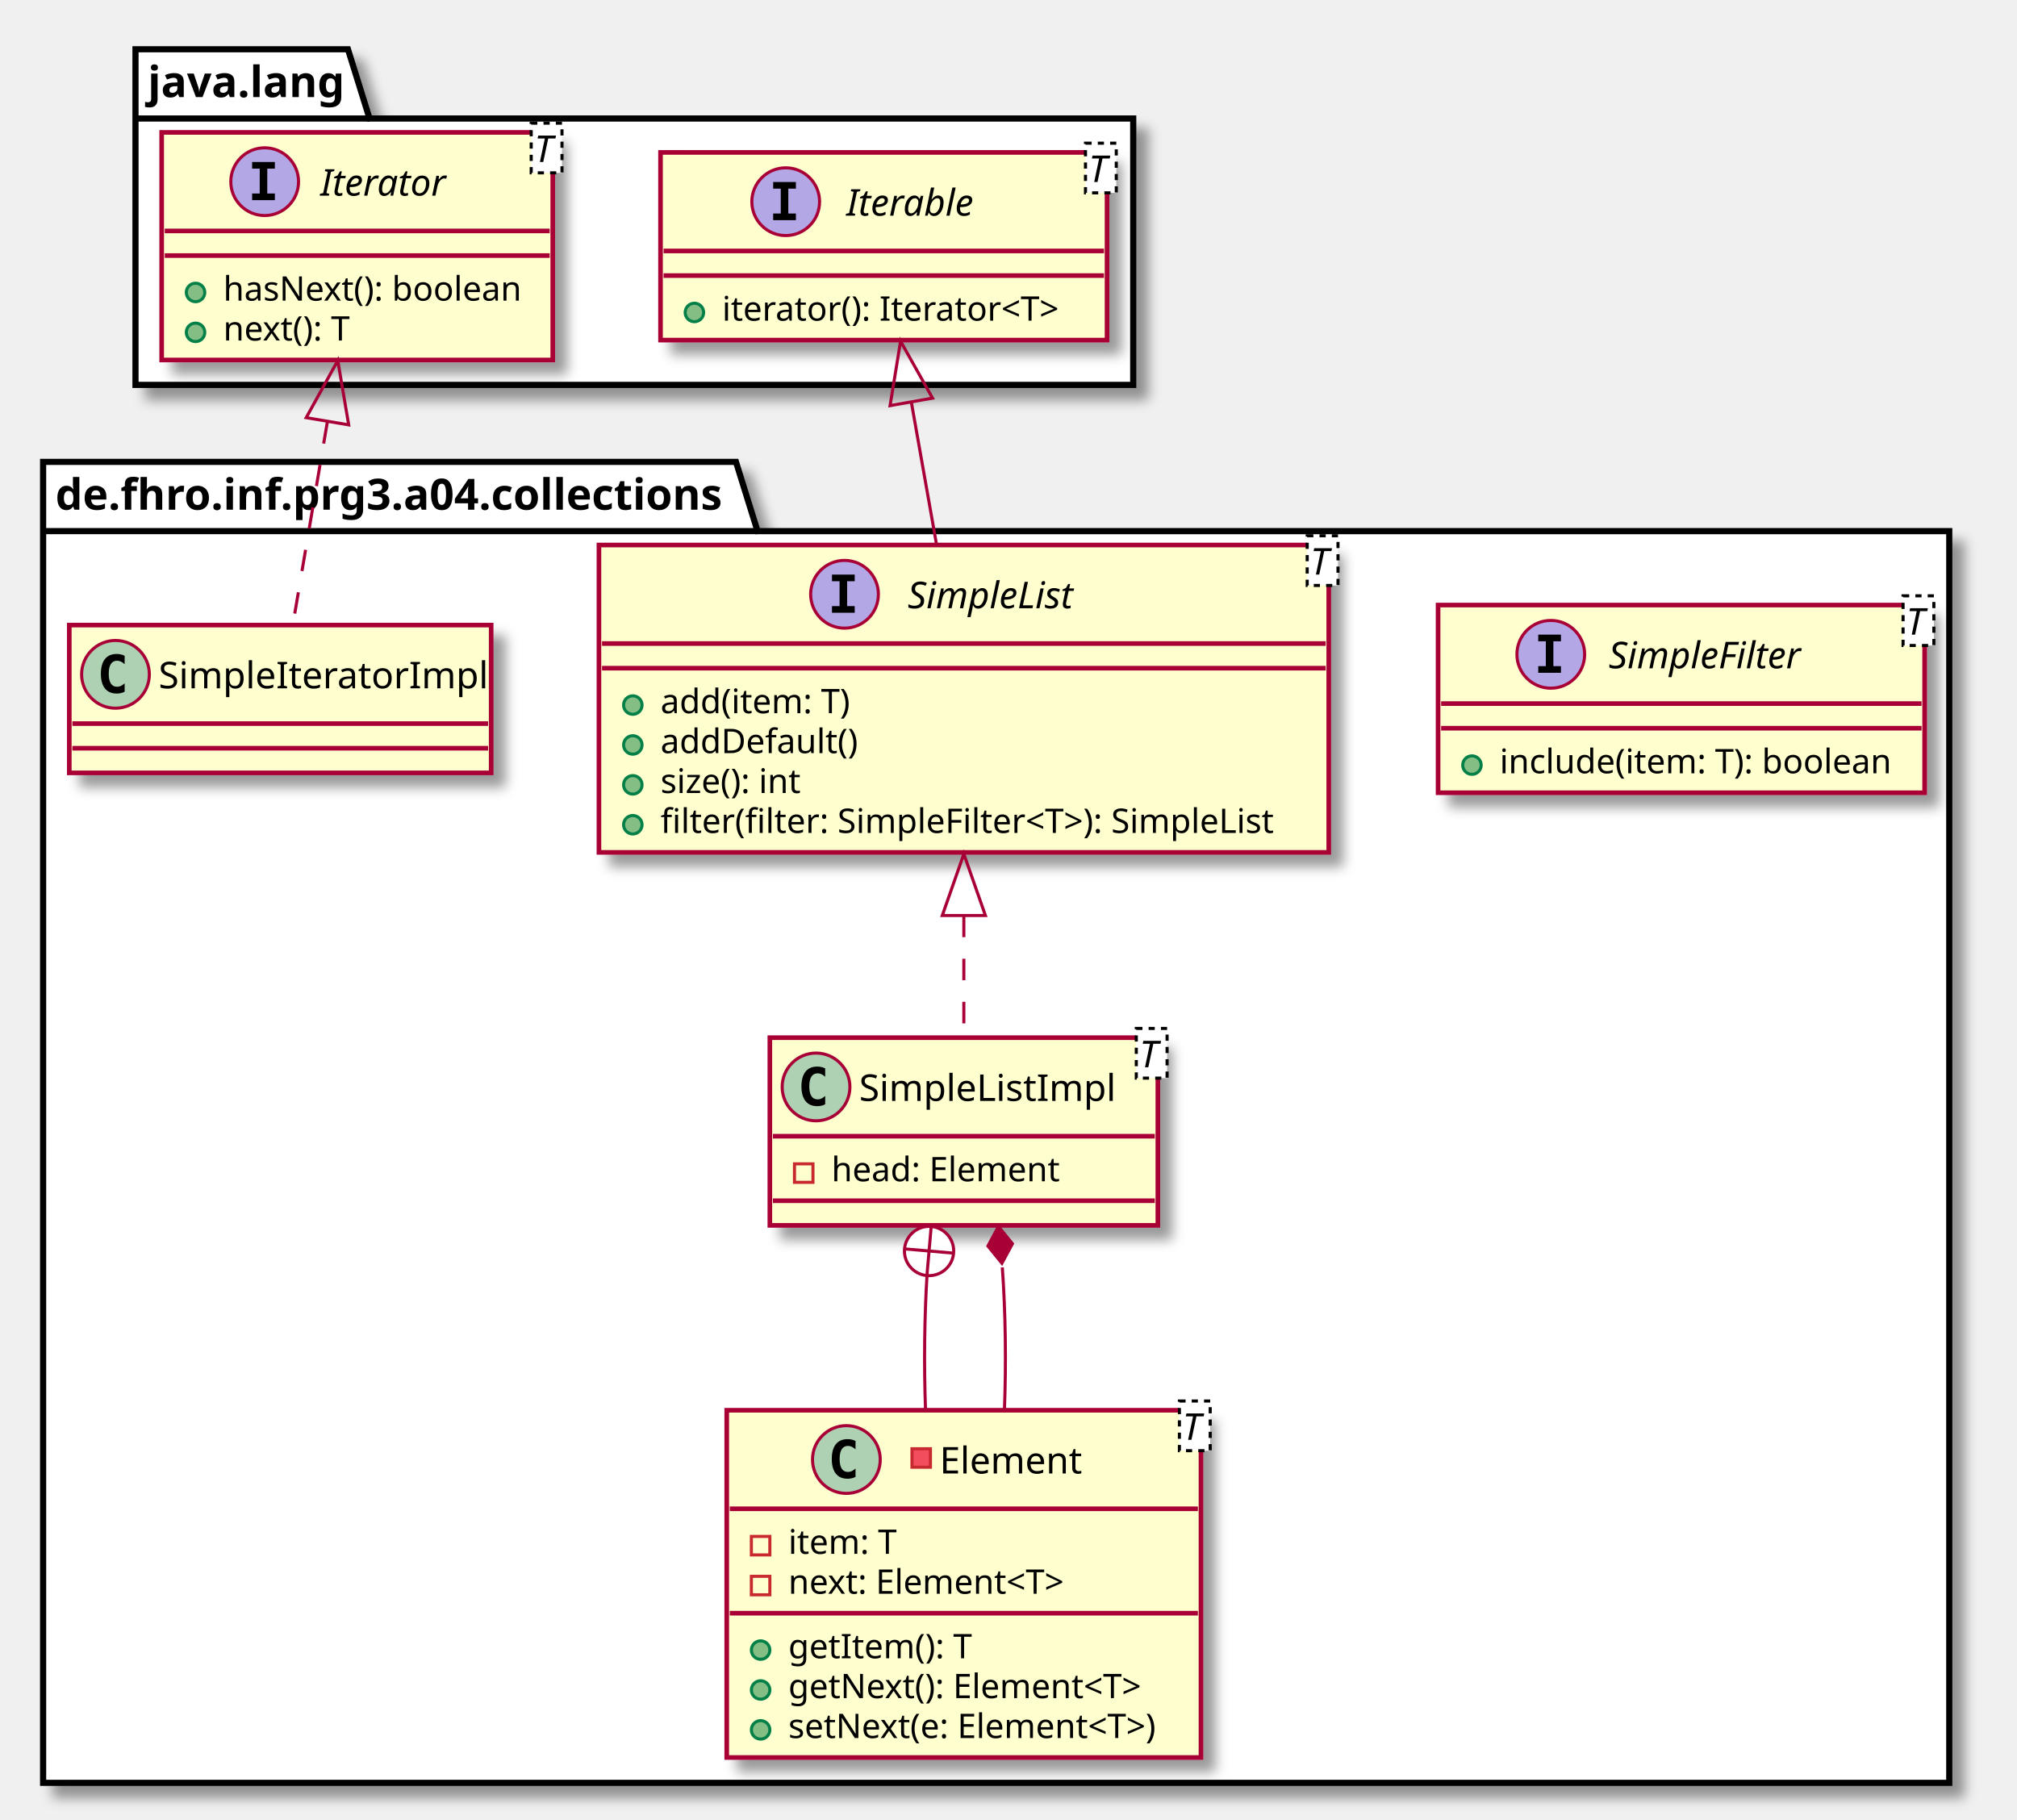
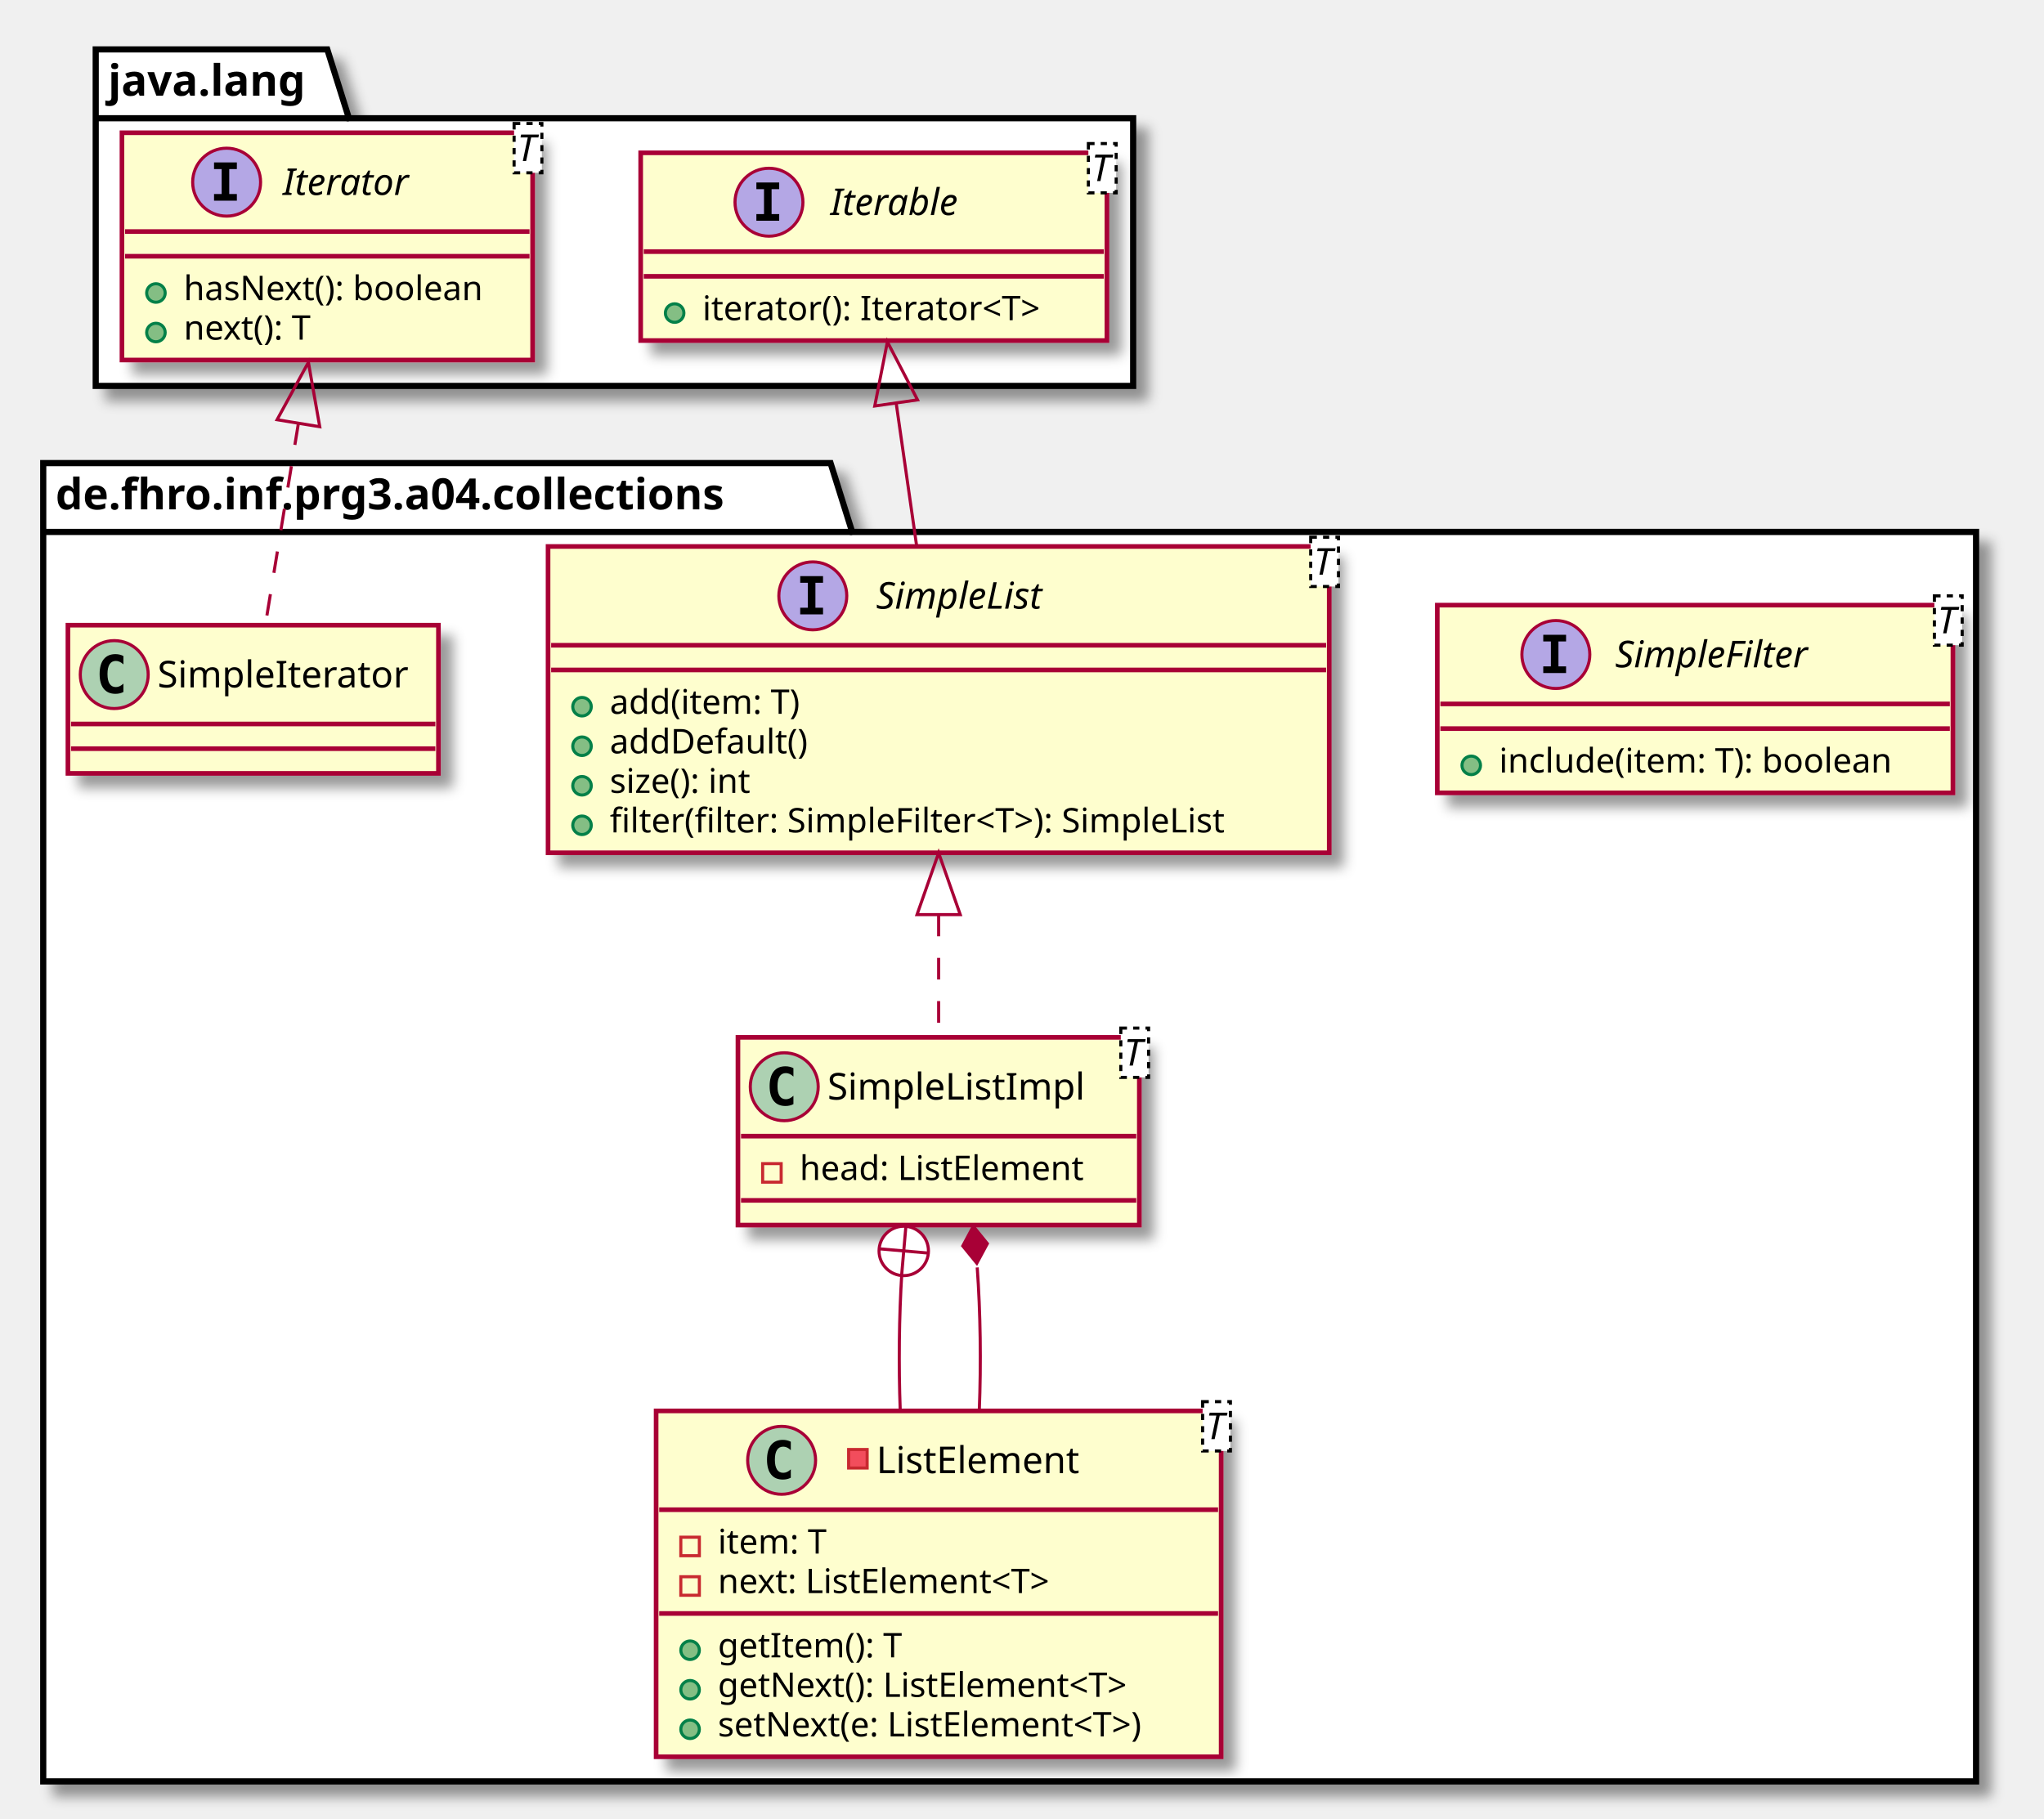
- <svg xmlns="http://www.w3.org/2000/svg" contentScriptType="application/ecmascript" contentStyleType="text/css" height="591px" preserveAspectRatio="none" style="width:655px;height:591px;" version="1.1" viewBox="0 0 655 591" width="655px" zoomAndPan="magnify">
+ <svg xmlns="http://www.w3.org/2000/svg" contentScriptType="application/ecmascript" contentStyleType="text/css" height="589px" preserveAspectRatio="none" style="width:662px;height:589px;" version="1.1" viewBox="0 0 662 589" width="662px" zoomAndPan="magnify">
  <defs>
-     <filter height="300%" id="ffv7th5v9c08l" width="300%" x="-1" y="-1">
+     <filter height="300%" id="f1jgfa3gpjq6vl" width="300%" x="-1" y="-1">
      <feGaussianBlur result="blurOut" stdDeviation="2.0" />
      <feColorMatrix in="blurOut" result="blurOut2" type="matrix" values="0 0 0 0 0 0 0 0 0 0 0 0 0 0 0 0 0 0 .4 0" />
      <feOffset dx="4.0" dy="4.0" in="blurOut2" result="blurOut3" />
      <feBlend in="SourceGraphic" in2="blurOut3" mode="normal" />
    </filter>
  </defs>
  <g>
-     <polygon fill="#FFFFFF" filter="url(#ffv7th5v9c08l)" points="44,16,113,16,120,38.488,368,38.488,368,125,44,125,44,16" style="stroke: #000000; stroke-width: 2.0;" />
-     <line style="stroke: #000000; stroke-width: 2.0;" x1="44" x2="120" y1="38.488" y2="38.488" />
-     <text fill="#000000" font-family="sans-serif" font-size="14" font-weight="bold" lengthAdjust="spacingAndGlyphs" textLength="63" x="48" y="31.535">java.lang</text>
-     <polygon fill="#FFFFFF" filter="url(#ffv7th5v9c08l)" points="14,150,239,150,246,172.488,633,172.488,633,579,14,579,14,150" style="stroke: #000000; stroke-width: 2.0;" />
-     <line style="stroke: #000000; stroke-width: 2.0;" x1="14" x2="246" y1="172.488" y2="172.488" />
-     <text fill="#000000" font-family="sans-serif" font-size="14" font-weight="bold" lengthAdjust="spacingAndGlyphs" textLength="219" x="18" y="165.535">de.fhro.inf.prg3.a04.collections</text>
-     <rect fill="#FEFECE" filter="url(#ffv7th5v9c08l)" height="60.955" id="Iterable" style="stroke: #A80036; stroke-width: 1.5;" width="145" x="214.5" y="49.5" />
-     <ellipse cx="255.15" cy="65.5" fill="#B4A7E5" rx="11" ry="11" style="stroke: #A80036; stroke-width: 1.0;" />
-     <path d="M251.078,61.265 L251.078,59.107 L258.457,59.107 L258.457,61.265 L255.992,61.265 L255.992,69.342 L258.457,69.342 L258.457,71.5 L251.078,71.5 L251.078,69.342 L253.543,69.342 L253.543,61.265 Z " />
-     <text fill="#000000" font-family="sans-serif" font-size="12" font-style="italic" lengthAdjust="spacingAndGlyphs" textLength="44" x="274.85" y="70.035">Iterable</text>
-     <rect fill="#FFFFFF" height="16.133" style="stroke: #000000; stroke-width: 1.0; stroke-dasharray: 2.0,2.0;" width="10" x="352.5" y="46.5" />
-     <text fill="#000000" font-family="sans-serif" font-size="12" font-style="italic" lengthAdjust="spacingAndGlyphs" textLength="8" x="353.5" y="59.102">T</text>
-     <line style="stroke: #A80036; stroke-width: 1.5;" x1="215.5" x2="358.5" y1="81.5" y2="81.5" />
-     <line style="stroke: #A80036; stroke-width: 1.5;" x1="215.5" x2="358.5" y1="89.5" y2="89.5" />
-     <ellipse cx="225.5" cy="101.478" fill="#84BE84" rx="3" ry="3" style="stroke: #038048; stroke-width: 1.0;" />
-     <text fill="#000000" font-family="sans-serif" font-size="11" lengthAdjust="spacingAndGlyphs" textLength="119" x="234.5" y="104.135">iterator(): Iterator&lt;T&gt;</text>
-     <rect fill="#FEFECE" filter="url(#ffv7th5v9c08l)" height="73.91" id="Iterator" style="stroke: #A80036; stroke-width: 1.5;" width="127" x="52.5" y="43" />
-     <ellipse cx="85.95" cy="59" fill="#B4A7E5" rx="11" ry="11" style="stroke: #A80036; stroke-width: 1.0;" />
-     <path d="M81.878,54.765 L81.878,52.607 L89.257,52.607 L89.257,54.765 L86.792,54.765 L86.792,62.842 L89.257,62.842 L89.257,65 L81.878,65 L81.878,62.842 L84.343,62.842 L84.343,54.765 Z " />
-     <text fill="#000000" font-family="sans-serif" font-size="12" font-style="italic" lengthAdjust="spacingAndGlyphs" textLength="42" x="104.05" y="63.535">Iterator</text>
-     <rect fill="#FFFFFF" height="16.133" style="stroke: #000000; stroke-width: 1.0; stroke-dasharray: 2.0,2.0;" width="10" x="172.5" y="40" />
-     <text fill="#000000" font-family="sans-serif" font-size="12" font-style="italic" lengthAdjust="spacingAndGlyphs" textLength="8" x="173.5" y="52.602">T</text>
-     <line style="stroke: #A80036; stroke-width: 1.5;" x1="53.5" x2="178.5" y1="75" y2="75" />
-     <line style="stroke: #A80036; stroke-width: 1.5;" x1="53.5" x2="178.5" y1="83" y2="83" />
-     <ellipse cx="63.5" cy="94.978" fill="#84BE84" rx="3" ry="3" style="stroke: #038048; stroke-width: 1.0;" />
-     <text fill="#000000" font-family="sans-serif" font-size="11" lengthAdjust="spacingAndGlyphs" textLength="101" x="72.5" y="97.635">hasNext(): boolean</text>
-     <ellipse cx="63.5" cy="107.933" fill="#84BE84" rx="3" ry="3" style="stroke: #038048; stroke-width: 1.0;" />
-     <text fill="#000000" font-family="sans-serif" font-size="11" lengthAdjust="spacingAndGlyphs" textLength="45" x="72.5" y="110.59">next(): T</text>
-     <rect fill="#FEFECE" filter="url(#ffv7th5v9c08l)" height="60.955" id="SimpleFilter" style="stroke: #A80036; stroke-width: 1.5;" width="158" x="467" y="196.5" />
-     <ellipse cx="503.6" cy="212.5" fill="#B4A7E5" rx="11" ry="11" style="stroke: #A80036; stroke-width: 1.0;" />
-     <path d="M499.528,208.265 L499.528,206.107 L506.907,206.107 L506.907,208.265 L504.442,208.265 L504.442,216.342 L506.907,216.342 L506.907,218.5 L499.528,218.5 L499.528,216.342 L501.993,216.342 L501.993,208.265 Z " />
-     <text fill="#000000" font-family="sans-serif" font-size="12" font-style="italic" lengthAdjust="spacingAndGlyphs" textLength="66" x="522.4" y="217.035">SimpleFilter</text>
-     <rect fill="#FFFFFF" height="16.133" style="stroke: #000000; stroke-width: 1.0; stroke-dasharray: 2.0,2.0;" width="10" x="618" y="193.5" />
-     <text fill="#000000" font-family="sans-serif" font-size="12" font-style="italic" lengthAdjust="spacingAndGlyphs" textLength="8" x="619" y="206.102">T</text>
-     <line style="stroke: #A80036; stroke-width: 1.5;" x1="468" x2="624" y1="228.5" y2="228.5" />
-     <line style="stroke: #A80036; stroke-width: 1.5;" x1="468" x2="624" y1="236.5" y2="236.5" />
-     <ellipse cx="478" cy="248.477" fill="#84BE84" rx="3" ry="3" style="stroke: #038048; stroke-width: 1.0;" />
-     <text fill="#000000" font-family="sans-serif" font-size="11" lengthAdjust="spacingAndGlyphs" textLength="132" x="487" y="251.135">include(item: T): boolean</text>
-     <rect fill="#FEFECE" filter="url(#ffv7th5v9c08l)" height="99.82" id="SimpleList" style="stroke: #A80036; stroke-width: 1.5;" width="237" x="194.5" y="177" />
-     <ellipse cx="274.25" cy="193" fill="#B4A7E5" rx="11" ry="11" style="stroke: #A80036; stroke-width: 1.0;" />
-     <path d="M270.178,188.765 L270.178,186.607 L277.557,186.607 L277.557,188.765 L275.092,188.765 L275.092,196.842 L277.557,196.842 L277.557,199 L270.178,199 L270.178,196.842 L272.643,196.842 L272.643,188.765 Z " />
-     <text fill="#000000" font-family="sans-serif" font-size="12" font-style="italic" lengthAdjust="spacingAndGlyphs" textLength="57" x="294.75" y="197.535">SimpleList</text>
-     <rect fill="#FFFFFF" height="16.133" style="stroke: #000000; stroke-width: 1.0; stroke-dasharray: 2.0,2.0;" width="10" x="424.5" y="174" />
-     <text fill="#000000" font-family="sans-serif" font-size="12" font-style="italic" lengthAdjust="spacingAndGlyphs" textLength="8" x="425.5" y="186.602">T</text>
-     <line style="stroke: #A80036; stroke-width: 1.5;" x1="195.5" x2="430.5" y1="209" y2="209" />
-     <line style="stroke: #A80036; stroke-width: 1.5;" x1="195.5" x2="430.5" y1="217" y2="217" />
-     <ellipse cx="205.5" cy="228.977" fill="#84BE84" rx="3" ry="3" style="stroke: #038048; stroke-width: 1.0;" />
-     <text fill="#000000" font-family="sans-serif" font-size="11" lengthAdjust="spacingAndGlyphs" textLength="64" x="214.5" y="231.635">add(item: T)</text>
-     <ellipse cx="205.5" cy="241.933" fill="#84BE84" rx="3" ry="3" style="stroke: #038048; stroke-width: 1.0;" />
-     <text fill="#000000" font-family="sans-serif" font-size="11" lengthAdjust="spacingAndGlyphs" textLength="66" x="214.5" y="244.59">addDefault()</text>
-     <ellipse cx="205.5" cy="254.888" fill="#84BE84" rx="3" ry="3" style="stroke: #038048; stroke-width: 1.0;" />
-     <text fill="#000000" font-family="sans-serif" font-size="11" lengthAdjust="spacingAndGlyphs" textLength="49" x="214.5" y="257.545">size(): int</text>
-     <ellipse cx="205.5" cy="267.843" fill="#84BE84" rx="3" ry="3" style="stroke: #038048; stroke-width: 1.0;" />
-     <text fill="#000000" font-family="sans-serif" font-size="11" lengthAdjust="spacingAndGlyphs" textLength="211" x="214.5" y="270.5">filter(filter: SimpleFilter&lt;T&gt;): SimpleList</text>
-     <rect fill="#FEFECE" filter="url(#ffv7th5v9c08l)" height="60.955" id="SimpleListImpl" style="stroke: #A80036; stroke-width: 1.5;" width="126" x="250" y="337" />
-     <ellipse cx="265" cy="353" fill="#ADD1B2" rx="11" ry="11" style="stroke: #A80036; stroke-width: 1.0;" />
-     <path d="M267.973,358.643 Q267.392,358.942 266.753,359.091 Q266.114,359.241 265.408,359.241 Q262.901,359.241 261.582,357.589 Q260.262,355.937 260.262,352.816 Q260.262,349.687 261.582,348.035 Q262.901,346.383 265.408,346.383 Q266.114,346.383 266.761,346.532 Q267.409,346.682 267.973,346.981 L267.973,349.703 Q267.342,349.122 266.749,348.852 Q266.155,348.582 265.524,348.582 Q264.18,348.582 263.495,349.649 Q262.81,350.716 262.81,352.816 Q262.81,354.908 263.495,355.974 Q264.18,357.041 265.524,357.041 Q266.155,357.041 266.749,356.771 Q267.342,356.502 267.973,355.92 Z " />
-     <text fill="#000000" font-family="sans-serif" font-size="12" lengthAdjust="spacingAndGlyphs" textLength="82" x="279" y="357.535">SimpleListImpl</text>
-     <rect fill="#FFFFFF" height="16.133" style="stroke: #000000; stroke-width: 1.0; stroke-dasharray: 2.0,2.0;" width="10" x="369" y="334" />
-     <text fill="#000000" font-family="sans-serif" font-size="12" font-style="italic" lengthAdjust="spacingAndGlyphs" textLength="8" x="370" y="346.602">T</text>
-     <line style="stroke: #A80036; stroke-width: 1.5;" x1="251" x2="375" y1="369" y2="369" />
-     <rect fill="none" height="6" style="stroke: #C82930; stroke-width: 1.0;" width="6" x="258" y="377.978" />
-     <text fill="#000000" font-family="sans-serif" font-size="11" lengthAdjust="spacingAndGlyphs" textLength="74" x="270" y="383.635">head: Element</text>
-     <line style="stroke: #A80036; stroke-width: 1.5;" x1="251" x2="375" y1="389.955" y2="389.955" />
-     <rect fill="#FEFECE" filter="url(#ffv7th5v9c08l)" height="48" id="SimpleIteratorImpl" style="stroke: #A80036; stroke-width: 1.5;" width="137" x="22.5" y="203" />
-     <ellipse cx="37.5" cy="219" fill="#ADD1B2" rx="11" ry="11" style="stroke: #A80036; stroke-width: 1.0;" />
-     <path d="M40.473,224.643 Q39.892,224.942 39.253,225.091 Q38.614,225.241 37.908,225.241 Q35.401,225.241 34.081,223.589 Q32.762,221.937 32.762,218.816 Q32.762,215.686 34.081,214.035 Q35.401,212.383 37.908,212.383 Q38.614,212.383 39.261,212.532 Q39.909,212.682 40.473,212.981 L40.473,215.703 Q39.842,215.122 39.249,214.852 Q38.655,214.583 38.024,214.583 Q36.68,214.583 35.995,215.649 Q35.31,216.716 35.31,218.816 Q35.31,220.908 35.995,221.974 Q36.68,223.041 38.024,223.041 Q38.655,223.041 39.249,222.771 Q39.842,222.501 40.473,221.92 Z " />
-     <text fill="#000000" font-family="sans-serif" font-size="12" lengthAdjust="spacingAndGlyphs" textLength="105" x="51.5" y="223.535">SimpleIteratorImpl</text>
-     <line style="stroke: #A80036; stroke-width: 1.5;" x1="23.5" x2="158.5" y1="235" y2="235" />
-     <line style="stroke: #A80036; stroke-width: 1.5;" x1="23.5" x2="158.5" y1="243" y2="243" />
-     <rect fill="#FEFECE" filter="url(#ffv7th5v9c08l)" height="112.775" id="Element" style="stroke: #A80036; stroke-width: 1.5;" width="154" x="236" y="458" />
-     <ellipse cx="274.85" cy="474" fill="#ADD1B2" rx="11" ry="11" style="stroke: #A80036; stroke-width: 1.0;" />
-     <path d="M277.823,479.643 Q277.242,479.942 276.603,480.091 Q275.964,480.241 275.258,480.241 Q272.751,480.241 271.432,478.589 Q270.112,476.937 270.112,473.816 Q270.112,470.687 271.432,469.035 Q272.751,467.383 275.258,467.383 Q275.964,467.383 276.611,467.532 Q277.259,467.682 277.823,467.981 L277.823,470.703 Q277.192,470.122 276.599,469.852 Q276.005,469.582 275.374,469.582 Q274.03,469.582 273.345,470.649 Q272.66,471.716 272.66,473.816 Q272.66,475.908 273.345,476.974 Q274.03,478.041 275.374,478.041 Q276.005,478.041 276.599,477.771 Q277.192,477.502 277.823,476.92 Z " />
-     <rect fill="#F24D5C" height="6" style="stroke: #C82930; stroke-width: 1.0;" width="6" x="296.15" y="470.5" />
-     <text fill="#000000" font-family="sans-serif" font-size="12" lengthAdjust="spacingAndGlyphs" textLength="46" x="305.15" y="478.535">Element</text>
-     <rect fill="#FFFFFF" height="16.133" style="stroke: #000000; stroke-width: 1.0; stroke-dasharray: 2.0,2.0;" width="10" x="383" y="455" />
-     <text fill="#000000" font-family="sans-serif" font-size="12" font-style="italic" lengthAdjust="spacingAndGlyphs" textLength="8" x="384" y="467.602">T</text>
-     <line style="stroke: #A80036; stroke-width: 1.5;" x1="237" x2="389" y1="490" y2="490" />
-     <rect fill="none" height="6" style="stroke: #C82930; stroke-width: 1.0;" width="6" x="244" y="498.978" />
-     <text fill="#000000" font-family="sans-serif" font-size="11" lengthAdjust="spacingAndGlyphs" textLength="36" x="256" y="504.635">item: T</text>
-     <rect fill="none" height="6" style="stroke: #C82930; stroke-width: 1.0;" width="6" x="244" y="511.933" />
-     <text fill="#000000" font-family="sans-serif" font-size="11" lengthAdjust="spacingAndGlyphs" textLength="97" x="256" y="517.59">next: Element&lt;T&gt;</text>
-     <line style="stroke: #A80036; stroke-width: 1.5;" x1="237" x2="389" y1="523.91" y2="523.91" />
-     <ellipse cx="247" cy="535.888" fill="#84BE84" rx="3" ry="3" style="stroke: #038048; stroke-width: 1.0;" />
-     <text fill="#000000" font-family="sans-serif" font-size="11" lengthAdjust="spacingAndGlyphs" textLength="61" x="256" y="538.545">getItem(): T</text>
-     <ellipse cx="247" cy="548.843" fill="#84BE84" rx="3" ry="3" style="stroke: #038048; stroke-width: 1.0;" />
-     <text fill="#000000" font-family="sans-serif" font-size="11" lengthAdjust="spacingAndGlyphs" textLength="123" x="256" y="551.5">getNext(): Element&lt;T&gt;</text>
-     <ellipse cx="247" cy="561.798" fill="#84BE84" rx="3" ry="3" style="stroke: #038048; stroke-width: 1.0;" />
-     <text fill="#000000" font-family="sans-serif" font-size="11" lengthAdjust="spacingAndGlyphs" textLength="128" x="256" y="564.455">setNext(e: Element&lt;T&gt;)</text>
-     <path d="M295.967,130.699 C298.608,145.628 301.494,161.949 304.129,176.844 " fill="none" id="Iterable-SimpleList" style="stroke: #A80036; stroke-width: 1.0;" />
-     <polygon fill="none" points="289.041,131.73,292.45,110.816,302.827,129.291,289.041,131.73" style="stroke: #A80036; stroke-width: 1.0;" />
-     <path d="M313,297.356 C313,311.195 313,325.028 313,336.707 " fill="none" id="SimpleList-SimpleListImpl" style="stroke: #A80036; stroke-width: 1.0; stroke-dasharray: 7.0,7.0;" />
-     <polygon fill="none" points="306,297.327,313,277.327,320,297.327,306,297.327" style="stroke: #A80036; stroke-width: 1.0;" />
-     <path d="M106.28,137.154 C102.4,159.969 98.144,184.996 95.111,202.829 " fill="none" id="Iterator-SimpleIteratorImpl" style="stroke: #A80036; stroke-width: 1.0; stroke-dasharray: 7.0,7.0;" />
-     <polygon fill="none" points="99.437,135.638,109.691,117.094,113.239,137.985,99.437,135.638" style="stroke: #A80036; stroke-width: 1.0;" />
-     <path d="M301.084,413.416 C300.192,427.506 300.016,443.177 300.554,457.894 " fill="none" id="SimpleListImpl-Element" style="stroke: #A80036; stroke-width: 1.0;" />
-     <ellipse cx="301.703" cy="406.286" fill="#FFFFFF" rx="8" ry="8" style="stroke: #A80036; stroke-width: 1.0;" />
-     <line style="stroke: #A80036; stroke-width: 1.0;" x1="301.011" x2="302.395" y1="414.256" y2="398.316" />
-     <line style="stroke: #A80036; stroke-width: 1.0;" x1="293.733" x2="309.673" y1="405.594" y2="406.978" />
-     <path d="M326.178,457.894 C326.773,442.544 326.544,426.156 325.491,411.607 " fill="none" id="Element-SimpleListImpl" style="stroke: #A80036; stroke-width: 1.0;" />
-     <polygon fill="#A80036" points="324.229,398.316,320.814,404.667,325.363,410.262,328.778,403.911,324.229,398.316" style="stroke: #A80036; stroke-width: 1.0;" />
+     <polygon fill="#FFFFFF" filter="url(#f1jgfa3gpjq6vl)" points="31,16,106,16,113,38.297,367,38.297,367,125,31,125,31,16" style="stroke: #000000; stroke-width: 2.0;" />
+     <line style="stroke: #000000; stroke-width: 2.0;" x1="31" x2="113" y1="38.297" y2="38.297" />
+     <text fill="#000000" font-family="sans-serif" font-size="14" font-weight="bold" lengthAdjust="spacingAndGlyphs" textLength="69" x="35" y="30.995">java.lang</text>
+     <polygon fill="#FFFFFF" filter="url(#f1jgfa3gpjq6vl)" points="14,150,269,150,276,172.297,640,172.297,640,577,14,577,14,150" style="stroke: #000000; stroke-width: 2.0;" />
+     <line style="stroke: #000000; stroke-width: 2.0;" x1="14" x2="276" y1="172.297" y2="172.297" />
+     <text fill="#000000" font-family="sans-serif" font-size="14" font-weight="bold" lengthAdjust="spacingAndGlyphs" textLength="249" x="18" y="164.995">de.fhro.inf.prg3.a04.collections</text>
+     <rect fill="#FEFECE" filter="url(#f1jgfa3gpjq6vl)" height="60.805" id="Iterable" style="stroke: #A80036; stroke-width: 1.5;" width="151" x="207.5" y="49.5" />
+     <ellipse cx="249.05" cy="65.5" fill="#B4A7E5" rx="11" ry="11" style="stroke: #A80036; stroke-width: 1.0;" />
+     <path d="M244.972,61.266 L244.972,59.109 L252.363,59.109 L252.363,61.266 L249.894,61.266 L249.894,69.344 L252.363,69.344 L252.363,71.5 L244.972,71.5 L244.972,69.344 L247.441,69.344 L247.441,61.266 L244.972,61.266 Z " />
+     <text fill="#000000" font-family="sans-serif" font-size="12" font-style="italic" lengthAdjust="spacingAndGlyphs" textLength="49" x="268.95" y="69.654">Iterable</text>
+     <rect fill="#FFFFFF" height="15.969" style="stroke: #000000; stroke-width: 1.0; stroke-dasharray: 2.0,2.0;" width="9" x="352.5" y="46.5" />
+     <text fill="#000000" font-family="sans-serif" font-size="12" font-style="italic" lengthAdjust="spacingAndGlyphs" textLength="7" x="353.5" y="58.639">T</text>
+     <line style="stroke: #A80036; stroke-width: 1.5;" x1="208.5" x2="357.5" y1="81.5" y2="81.5" />
+     <line style="stroke: #A80036; stroke-width: 1.5;" x1="208.5" x2="357.5" y1="89.5" y2="89.5" />
+     <ellipse cx="218.5" cy="101.402" fill="#84BE84" rx="3" ry="3" style="stroke: #038048; stroke-width: 1.0;" />
+     <text fill="#000000" font-family="sans-serif" font-size="11" lengthAdjust="spacingAndGlyphs" textLength="125" x="227.5" y="103.71">iterator(): Iterator&lt;T&gt;</text>
+     <rect fill="#FEFECE" filter="url(#f1jgfa3gpjq6vl)" height="73.609" id="Iterator" style="stroke: #A80036; stroke-width: 1.5;" width="133" x="39.5" y="43" />
+     <ellipse cx="73.4" cy="59" fill="#B4A7E5" rx="11" ry="11" style="stroke: #A80036; stroke-width: 1.0;" />
+     <path d="M69.322,54.766 L69.322,52.609 L76.713,52.609 L76.713,54.766 L74.244,54.766 L74.244,62.844 L76.713,62.844 L76.713,65 L69.322,65 L69.322,62.844 L71.791,62.844 L71.791,54.766 L69.322,54.766 Z " />
+     <text fill="#000000" font-family="sans-serif" font-size="12" font-style="italic" lengthAdjust="spacingAndGlyphs" textLength="48" x="91.6" y="63.154">Iterator</text>
+     <rect fill="#FFFFFF" height="15.969" style="stroke: #000000; stroke-width: 1.0; stroke-dasharray: 2.0,2.0;" width="9" x="166.5" y="40" />
+     <text fill="#000000" font-family="sans-serif" font-size="12" font-style="italic" lengthAdjust="spacingAndGlyphs" textLength="7" x="167.5" y="52.139">T</text>
+     <line style="stroke: #A80036; stroke-width: 1.5;" x1="40.5" x2="171.5" y1="75" y2="75" />
+     <line style="stroke: #A80036; stroke-width: 1.5;" x1="40.5" x2="171.5" y1="83" y2="83" />
+     <ellipse cx="50.5" cy="94.902" fill="#84BE84" rx="3" ry="3" style="stroke: #038048; stroke-width: 1.0;" />
+     <text fill="#000000" font-family="sans-serif" font-size="11" lengthAdjust="spacingAndGlyphs" textLength="107" x="59.5" y="97.21">hasNext(): boolean</text>
+     <ellipse cx="50.5" cy="107.707" fill="#84BE84" rx="3" ry="3" style="stroke: #038048; stroke-width: 1.0;" />
+     <text fill="#000000" font-family="sans-serif" font-size="11" lengthAdjust="spacingAndGlyphs" textLength="47" x="59.5" y="110.015">next(): T</text>
+     <rect fill="#FEFECE" filter="url(#f1jgfa3gpjq6vl)" height="60.805" id="SimpleFilter" style="stroke: #A80036; stroke-width: 1.5;" width="167" x="465.5" y="196" />
+     <ellipse cx="503.9" cy="212" fill="#B4A7E5" rx="11" ry="11" style="stroke: #A80036; stroke-width: 1.0;" />
+     <path d="M499.822,207.766 L499.822,205.609 L507.212,205.609 L507.212,207.766 L504.744,207.766 L504.744,215.844 L507.212,215.844 L507.212,218 L499.822,218 L499.822,215.844 L502.291,215.844 L502.291,207.766 L499.822,207.766 Z " />
+     <text fill="#000000" font-family="sans-serif" font-size="12" font-style="italic" lengthAdjust="spacingAndGlyphs" textLength="72" x="523.1" y="216.154">SimpleFilter</text>
+     <rect fill="#FFFFFF" height="15.969" style="stroke: #000000; stroke-width: 1.0; stroke-dasharray: 2.0,2.0;" width="9" x="626.5" y="193" />
+     <text fill="#000000" font-family="sans-serif" font-size="12" font-style="italic" lengthAdjust="spacingAndGlyphs" textLength="7" x="627.5" y="205.139">T</text>
+     <line style="stroke: #A80036; stroke-width: 1.5;" x1="466.5" x2="631.5" y1="228" y2="228" />
+     <line style="stroke: #A80036; stroke-width: 1.5;" x1="466.5" x2="631.5" y1="236" y2="236" />
+     <ellipse cx="476.5" cy="247.902" fill="#84BE84" rx="3" ry="3" style="stroke: #038048; stroke-width: 1.0;" />
+     <text fill="#000000" font-family="sans-serif" font-size="11" lengthAdjust="spacingAndGlyphs" textLength="141" x="485.5" y="250.21">include(item: T): boolean</text>
+     <rect fill="#FEFECE" filter="url(#f1jgfa3gpjq6vl)" height="99.219" id="SimpleList" style="stroke: #A80036; stroke-width: 1.5;" width="253" x="177.5" y="177" />
+     <ellipse cx="263.25" cy="193" fill="#B4A7E5" rx="11" ry="11" style="stroke: #A80036; stroke-width: 1.0;" />
+     <path d="M259.172,188.766 L259.172,186.609 L266.562,186.609 L266.562,188.766 L264.094,188.766 L264.094,196.844 L266.562,196.844 L266.562,199 L259.172,199 L259.172,196.844 L261.641,196.844 L261.641,188.766 L259.172,188.766 Z " />
+     <text fill="#000000" font-family="sans-serif" font-size="12" font-style="italic" lengthAdjust="spacingAndGlyphs" textLength="62" x="283.75" y="197.154">SimpleList</text>
+     <rect fill="#FFFFFF" height="15.969" style="stroke: #000000; stroke-width: 1.0; stroke-dasharray: 2.0,2.0;" width="9" x="424.5" y="174" />
+     <text fill="#000000" font-family="sans-serif" font-size="12" font-style="italic" lengthAdjust="spacingAndGlyphs" textLength="7" x="425.5" y="186.139">T</text>
+     <line style="stroke: #A80036; stroke-width: 1.5;" x1="178.5" x2="429.5" y1="209" y2="209" />
+     <line style="stroke: #A80036; stroke-width: 1.5;" x1="178.5" x2="429.5" y1="217" y2="217" />
+     <ellipse cx="188.5" cy="228.902" fill="#84BE84" rx="3" ry="3" style="stroke: #038048; stroke-width: 1.0;" />
+     <text fill="#000000" font-family="sans-serif" font-size="11" lengthAdjust="spacingAndGlyphs" textLength="69" x="197.5" y="231.21">add(item: T)</text>
+     <ellipse cx="188.5" cy="241.707" fill="#84BE84" rx="3" ry="3" style="stroke: #038048; stroke-width: 1.0;" />
+     <text fill="#000000" font-family="sans-serif" font-size="11" lengthAdjust="spacingAndGlyphs" textLength="69" x="197.5" y="244.015">addDefault()</text>
+     <ellipse cx="188.5" cy="254.512" fill="#84BE84" rx="3" ry="3" style="stroke: #038048; stroke-width: 1.0;" />
+     <text fill="#000000" font-family="sans-serif" font-size="11" lengthAdjust="spacingAndGlyphs" textLength="52" x="197.5" y="256.82">size(): int</text>
+     <ellipse cx="188.5" cy="267.316" fill="#84BE84" rx="3" ry="3" style="stroke: #038048; stroke-width: 1.0;" />
+     <text fill="#000000" font-family="sans-serif" font-size="11" lengthAdjust="spacingAndGlyphs" textLength="227" x="197.5" y="269.625">filter(filter: SimpleFilter&lt;T&gt;): SimpleList</text>
+     <rect fill="#FEFECE" filter="url(#f1jgfa3gpjq6vl)" height="60.805" id="SimpleListImpl" style="stroke: #A80036; stroke-width: 1.5;" width="130" x="239" y="336" />
+     <ellipse cx="254" cy="352" fill="#ADD1B2" rx="11" ry="11" style="stroke: #A80036; stroke-width: 1.0;" />
+     <path d="M256.969,357.641 Q256.391,357.938 255.75,358.086 Q255.109,358.234 254.406,358.234 Q251.906,358.234 250.586,356.586 Q249.266,354.938 249.266,351.812 Q249.266,348.688 250.586,347.031 Q251.906,345.375 254.406,345.375 Q255.109,345.375 255.758,345.531 Q256.406,345.688 256.969,345.984 L256.969,348.703 Q256.344,348.125 255.75,347.852 Q255.156,347.578 254.531,347.578 Q253.188,347.578 252.5,348.648 Q251.812,349.719 251.812,351.812 Q251.812,353.906 252.5,354.977 Q253.188,356.047 254.531,356.047 Q255.156,356.047 255.75,355.773 Q256.344,355.5 256.969,354.922 L256.969,357.641 Z " />
+     <text fill="#000000" font-family="sans-serif" font-size="12" lengthAdjust="spacingAndGlyphs" textLength="87" x="268" y="356.154">SimpleListImpl</text>
+     <rect fill="#FFFFFF" height="15.969" style="stroke: #000000; stroke-width: 1.0; stroke-dasharray: 2.0,2.0;" width="9" x="363" y="333" />
+     <text fill="#000000" font-family="sans-serif" font-size="12" font-style="italic" lengthAdjust="spacingAndGlyphs" textLength="7" x="364" y="345.139">T</text>
+     <line style="stroke: #A80036; stroke-width: 1.5;" x1="240" x2="368" y1="368" y2="368" />
+     <rect fill="none" height="6" style="stroke: #C82930; stroke-width: 1.0;" width="6" x="247" y="376.902" />
+     <text fill="#000000" font-family="sans-serif" font-size="11" lengthAdjust="spacingAndGlyphs" textLength="102" x="259" y="382.21">head: ListElement</text>
+     <line style="stroke: #A80036; stroke-width: 1.5;" x1="240" x2="368" y1="388.805" y2="388.805" />
+     <rect fill="#FEFECE" filter="url(#f1jgfa3gpjq6vl)" height="48" id="SimpleIterator" style="stroke: #A80036; stroke-width: 1.5;" width="120" x="22" y="202.5" />
+     <ellipse cx="37" cy="218.5" fill="#ADD1B2" rx="11" ry="11" style="stroke: #A80036; stroke-width: 1.0;" />
+     <path d="M39.969,224.141 Q39.391,224.438 38.75,224.586 Q38.109,224.734 37.406,224.734 Q34.906,224.734 33.586,223.086 Q32.266,221.438 32.266,218.312 Q32.266,215.188 33.586,213.531 Q34.906,211.875 37.406,211.875 Q38.109,211.875 38.758,212.031 Q39.406,212.188 39.969,212.484 L39.969,215.203 Q39.344,214.625 38.75,214.352 Q38.156,214.078 37.531,214.078 Q36.188,214.078 35.5,215.148 Q34.812,216.219 34.812,218.312 Q34.812,220.406 35.5,221.477 Q36.188,222.547 37.531,222.547 Q38.156,222.547 38.75,222.273 Q39.344,222 39.969,221.422 L39.969,224.141 Z " />
+     <text fill="#000000" font-family="sans-serif" font-size="12" lengthAdjust="spacingAndGlyphs" textLength="88" x="51" y="222.654">SimpleIterator</text>
+     <line style="stroke: #A80036; stroke-width: 1.5;" x1="23" x2="141" y1="234.5" y2="234.5" />
+     <line style="stroke: #A80036; stroke-width: 1.5;" x1="23" x2="141" y1="242.5" y2="242.5" />
+     <rect fill="#FEFECE" filter="url(#f1jgfa3gpjq6vl)" height="112.023" id="ListElement" style="stroke: #A80036; stroke-width: 1.5;" width="183" x="212.5" y="457" />
+     <ellipse cx="253.15" cy="473" fill="#ADD1B2" rx="11" ry="11" style="stroke: #A80036; stroke-width: 1.0;" />
+     <path d="M256.119,478.641 Q255.541,478.938 254.9,479.086 Q254.259,479.234 253.556,479.234 Q251.056,479.234 249.736,477.586 Q248.416,475.938 248.416,472.812 Q248.416,469.688 249.736,468.031 Q251.056,466.375 253.556,466.375 Q254.259,466.375 254.908,466.531 Q255.556,466.688 256.119,466.984 L256.119,469.703 Q255.494,469.125 254.9,468.852 Q254.306,468.578 253.681,468.578 Q252.338,468.578 251.65,469.648 Q250.963,470.719 250.963,472.812 Q250.963,474.906 251.65,475.977 Q252.338,477.047 253.681,477.047 Q254.306,477.047 254.9,476.773 Q255.494,476.5 256.119,475.922 L256.119,478.641 Z " />
+     <rect fill="#F24D5C" height="6" style="stroke: #C82930; stroke-width: 1.0;" width="6" x="274.85" y="469.5" />
+     <text fill="#000000" font-family="sans-serif" font-size="12" lengthAdjust="spacingAndGlyphs" textLength="72" x="283.85" y="477.154">ListElement</text>
+     <rect fill="#FFFFFF" height="15.969" style="stroke: #000000; stroke-width: 1.0; stroke-dasharray: 2.0,2.0;" width="9" x="389.5" y="454" />
+     <text fill="#000000" font-family="sans-serif" font-size="12" font-style="italic" lengthAdjust="spacingAndGlyphs" textLength="7" x="390.5" y="466.139">T</text>
+     <line style="stroke: #A80036; stroke-width: 1.5;" x1="213.5" x2="394.5" y1="489" y2="489" />
+     <rect fill="none" height="6" style="stroke: #C82930; stroke-width: 1.0;" width="6" x="220.5" y="497.902" />
+     <text fill="#000000" font-family="sans-serif" font-size="11" lengthAdjust="spacingAndGlyphs" textLength="40" x="232.5" y="503.21">item: T</text>
+     <rect fill="none" height="6" style="stroke: #C82930; stroke-width: 1.0;" width="6" x="220.5" y="510.707" />
+     <text fill="#000000" font-family="sans-serif" font-size="11" lengthAdjust="spacingAndGlyphs" textLength="123" x="232.5" y="516.015">next: ListElement&lt;T&gt;</text>
+     <line style="stroke: #A80036; stroke-width: 1.5;" x1="213.5" x2="394.5" y1="522.609" y2="522.609" />
+     <ellipse cx="223.5" cy="534.512" fill="#84BE84" rx="3" ry="3" style="stroke: #038048; stroke-width: 1.0;" />
+     <text fill="#000000" font-family="sans-serif" font-size="11" lengthAdjust="spacingAndGlyphs" textLength="66" x="232.5" y="536.82">getItem(): T</text>
+     <ellipse cx="223.5" cy="547.316" fill="#84BE84" rx="3" ry="3" style="stroke: #038048; stroke-width: 1.0;" />
+     <text fill="#000000" font-family="sans-serif" font-size="11" lengthAdjust="spacingAndGlyphs" textLength="150" x="232.5" y="549.625">getNext(): ListElement&lt;T&gt;</text>
+     <ellipse cx="223.5" cy="560.121" fill="#84BE84" rx="3" ry="3" style="stroke: #038048; stroke-width: 1.0;" />
+     <text fill="#000000" font-family="sans-serif" font-size="11" lengthAdjust="spacingAndGlyphs" textLength="157" x="232.5" y="562.429">setNext(e: ListElement&lt;T&gt;)</text>
+     <path d="M290.256,130.619 C292.399,145.568 294.742,161.912 296.876,176.803 " fill="none" id="Iterable-SimpleList" style="stroke: #A80036; stroke-width: 1.0;" />
+     <polygon fill="none" points="283.311,131.502,287.402,110.711,297.169,129.516,283.311,131.502" style="stroke: #A80036; stroke-width: 1.0;" />
+     <path d="M304,296.262 C304,310.096 304,323.943 304,335.641 " fill="none" id="SimpleList-SimpleListImpl" style="stroke: #A80036; stroke-width: 1.0; stroke-dasharray: 7.0,7.0;" />
+     <polygon fill="none" points="297,296.253,304,276.253,311,296.253,297,296.253" style="stroke: #A80036; stroke-width: 1.0;" />
+     <path d="M96.632,137.187 C92.939,159.729 88.896,184.405 85.998,202.096 " fill="none" id="Iterator-SimpleIterator" style="stroke: #A80036; stroke-width: 1.0; stroke-dasharray: 7.0,7.0;" />
+     <polygon fill="none" points="89.74,135.952,99.882,117.347,103.556,138.216,89.74,135.952" style="stroke: #A80036; stroke-width: 1.0;" />
+     <path d="M292.079,412.337 C291.186,426.453 291.014,442.157 291.565,456.881 " fill="none" id="SimpleListImpl-ListElement" style="stroke: #A80036; stroke-width: 1.0;" />
+     <ellipse cx="292.702" cy="405.181" fill="#FFFFFF" rx="8" ry="8" style="stroke: #A80036; stroke-width: 1.0;" />
+     <line style="stroke: #A80036; stroke-width: 1.0;" x1="292.008" x2="293.395" y1="413.151" y2="397.211" />
+     <line style="stroke: #A80036; stroke-width: 1.0;" x1="284.732" x2="300.671" y1="404.488" y2="405.874" />
+     <path d="M317.166,456.881 C317.775,441.523 317.551,425.101 316.496,410.525 " fill="none" id="ListElement-SimpleListImpl" style="stroke: #A80036; stroke-width: 1.0;" />
+     <polygon fill="#A80036" points="315.229,397.211,311.815,403.563,316.366,409.157,319.779,402.805,315.229,397.211" style="stroke: #A80036; stroke-width: 1.0;" />
  </g>
</svg>
